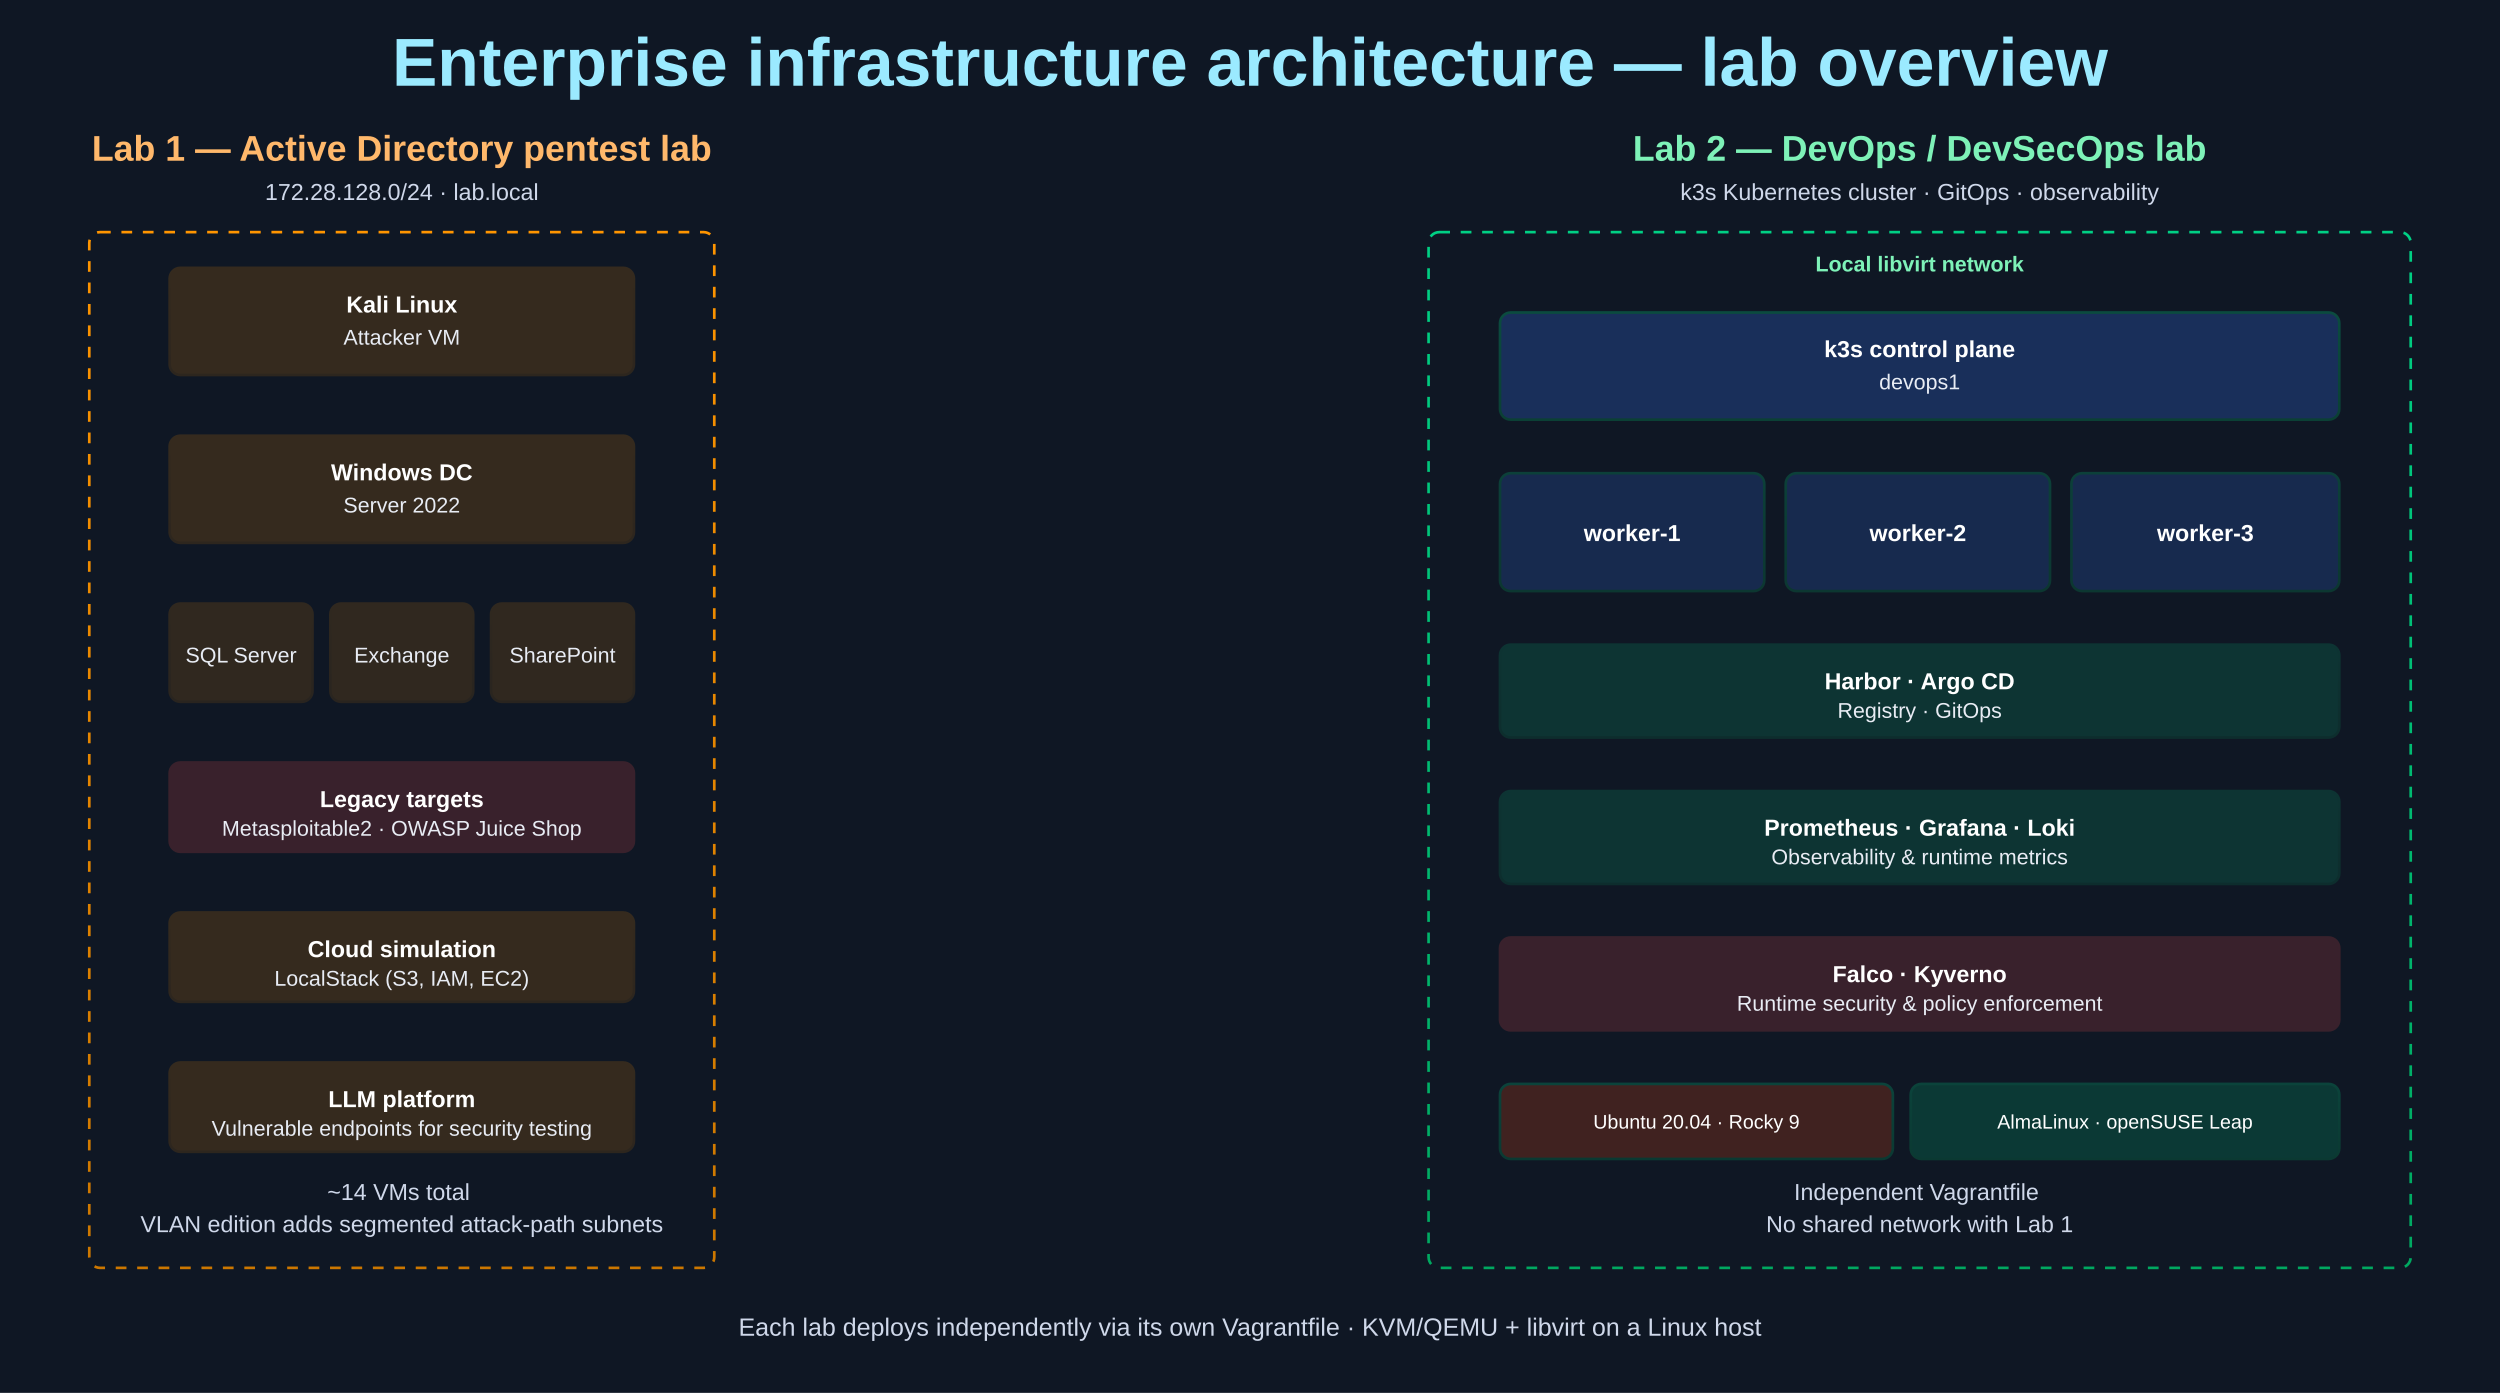
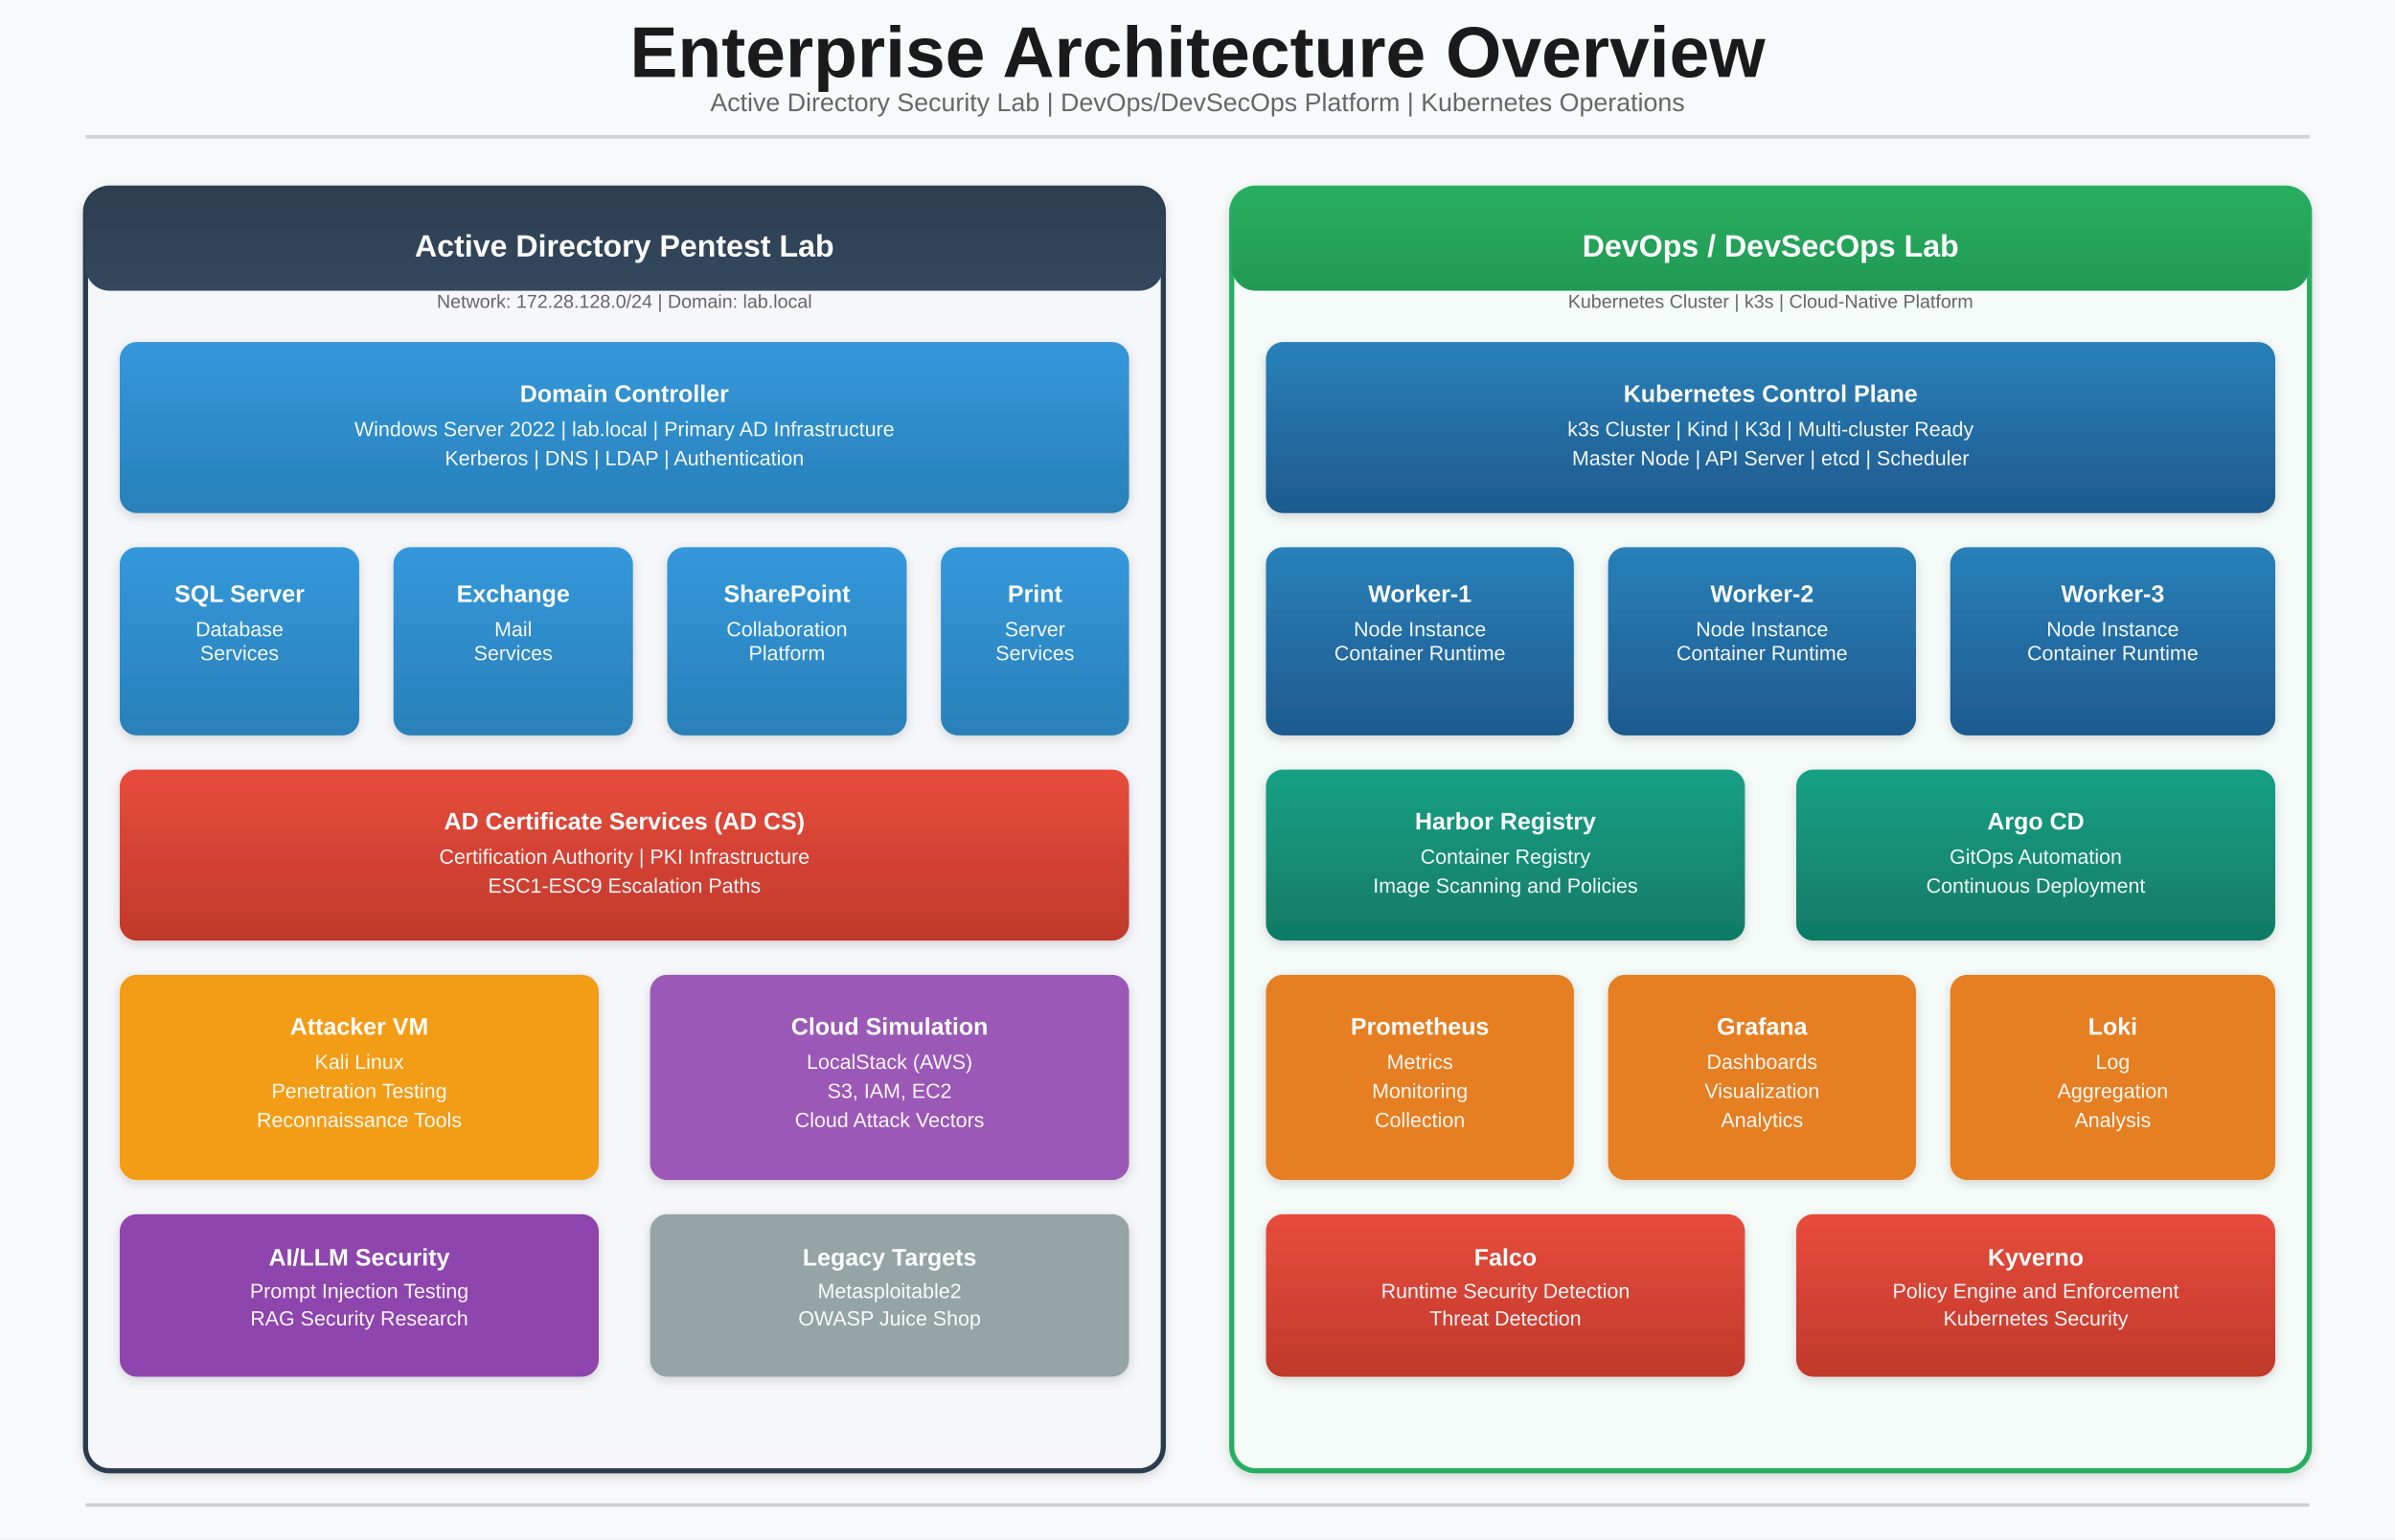
- <svg xmlns="http://www.w3.org/2000/svg" viewBox="0 0 1400 780">
+ <svg xmlns="http://www.w3.org/2000/svg" viewBox="0 0 1400 900">
  <defs>
-     <linearGradient id="gradientOrange" x1="0%" y1="0%" x2="0%" y2="100%">
-       <stop offset="0%" style="stop-color:#ff9500;stop-opacity:1" />
-       <stop offset="100%" style="stop-color:#cc7700;stop-opacity:1" />
+     <style type="text/css">
+       
+       .title { font-size: 42px; font-weight: 800; fill: #1a1a1a; font-family: Arial, sans-serif; text-anchor: middle; }
+       .subtitle { font-size: 15px; font-weight: 500; fill: #666666; font-family: Arial, sans-serif; text-anchor: middle; }
+       .section-title { font-size: 18px; font-weight: 700; fill: #ffffff; font-family: Arial, sans-serif; }
+       .component-title { font-size: 14px; font-weight: 700; fill: #ffffff; font-family: Arial, sans-serif; }
+       .component-text { font-size: 12px; fill: #ffffff; font-family: Arial, sans-serif; opacity: 0.95; }
+       .label { font-size: 13px; fill: #2c3e50; font-family: Arial, sans-serif; font-weight: 600; }
+       .small-label { font-size: 11px; fill: #666666; font-family: Arial, sans-serif; }
+       
+     </style>
+     <linearGradient id="grad-lab1-dark" x1="0%" y1="0%" x2="0%" y2="100%">
+       <stop offset="0%" style="stop-color:#2c3e50;stop-opacity:1" />
+       <stop offset="100%" style="stop-color:#34495e;stop-opacity:1" />
    </linearGradient>
-     <linearGradient id="gradientGreen" x1="0%" y1="0%" x2="0%" y2="100%">
-       <stop offset="0%" style="stop-color:#00d084;stop-opacity:1" />
-       <stop offset="100%" style="stop-color:#00a860;stop-opacity:1" />
+     <linearGradient id="grad-ad-component" x1="0%" y1="0%" x2="0%" y2="100%">
+       <stop offset="0%" style="stop-color:#3498db;stop-opacity:1" />
+       <stop offset="100%" style="stop-color:#2980b9;stop-opacity:1" />
    </linearGradient>
-     <style>
-       .title { font-size: 38px; font-weight: 700; fill: #9beaff; font-family: "Helvetica Neue", Arial, sans-serif; text-anchor: middle; }
-       .section-title { font-size: 20px; font-weight: 700; fill: #ffb86b; font-family: "Helvetica Neue", Arial, sans-serif; text-anchor: middle; }
-       .section-title-green { font-size: 20px; font-weight: 700; fill: #7ef2b8; font-family: "Helvetica Neue", Arial, sans-serif; text-anchor: middle; }
-       .box-title { font-size: 13px; font-weight: 700; fill: #ffffff; font-family: "Helvetica Neue", Arial, sans-serif; text-anchor: middle; }
-       .box-text { font-size: 12px; fill: #e8ecf4; font-family: "Helvetica Neue", Arial, sans-serif; text-anchor: middle; }
-       .tile-text { font-size: 11px; fill: #ffffff; font-family: "Helvetica Neue", Arial, sans-serif; text-anchor: middle; }
-       .description { font-size: 13px; fill: #cfd8ea; font-family: "Helvetica Neue", Arial, sans-serif; text-anchor: middle; }
-       .network-label { font-size: 12px; fill: #7ef2b8; font-family: "Helvetica Neue", Arial, sans-serif; font-weight: 700; text-anchor: middle; }
-       .box { stroke-width: 1.5; rx: 6; ry: 6; }
-       .border-orange { stroke: url(#gradientOrange); }
-       .border-green { stroke: url(#gradientGreen); }
-       .bg-dark { fill: #0f1724; }
-     </style>
+     <linearGradient id="grad-security" x1="0%" y1="0%" x2="0%" y2="100%">
+       <stop offset="0%" style="stop-color:#e74c3c;stop-opacity:1" />
+       <stop offset="100%" style="stop-color:#c0392b;stop-opacity:1" />
+     </linearGradient>
+     <linearGradient id="grad-lab2-dark" x1="0%" y1="0%" x2="0%" y2="100%">
+       <stop offset="0%" style="stop-color:#27ae60;stop-opacity:1" />
+       <stop offset="100%" style="stop-color:#229954;stop-opacity:1" />
+     </linearGradient>
+     <linearGradient id="grad-k8s-component" x1="0%" y1="0%" x2="0%" y2="100%">
+       <stop offset="0%" style="stop-color:#2980b9;stop-opacity:1" />
+       <stop offset="100%" style="stop-color:#1e5a8e;stop-opacity:1" />
+     </linearGradient>
+     <linearGradient id="grad-devops-accent" x1="0%" y1="0%" x2="0%" y2="100%">
+       <stop offset="0%" style="stop-color:#16a085;stop-opacity:1" />
+       <stop offset="100%" style="stop-color:#117a65;stop-opacity:1" />
+     </linearGradient>
+     <filter id="shadow" x="-50%" y="-50%" width="200%" height="200%">
+       <feDropShadow dx="0" dy="2" stdDeviation="3" flood-opacity="0.15" />
+     </filter>
  </defs>
-   <rect width="1400" height="780" class="bg-dark" />
-   <text x="700" y="48" class="title">Enterprise infrastructure architecture — lab overview</text>
-   <text x="225" y="90" class="section-title">Lab 1 — Active Directory pentest lab</text>
-   <text x="225" y="112" class="description">172.28.128.0/24 · lab.local</text>
-   <rect x="50" y="130" width="350" height="580" class="box border-orange" fill="none" stroke-dasharray="6,6" />
-   <rect x="95" y="150" width="260" height="60" class="box border-orange" fill="#ff9500" opacity="0.16" />
-   <text x="225" y="175" class="box-title">Kali Linux</text>
-   <text x="225" y="193" class="box-text">Attacker VM</text>
-   <rect x="95" y="244" width="260" height="60" class="box border-orange" fill="#ff9500" opacity="0.16" />
-   <text x="225" y="269" class="box-title">Windows DC</text>
-   <text x="225" y="287" class="box-text">Server 2022</text>
-   <rect x="95" y="338" width="80" height="55" class="box border-orange" fill="#ff9500" opacity="0.14" />
-   <text x="135" y="371" class="box-text">SQL Server</text>
-   <rect x="185" y="338" width="80" height="55" class="box border-orange" fill="#ff9500" opacity="0.14" />
-   <text x="225" y="371" class="box-text">Exchange</text>
-   <rect x="275" y="338" width="80" height="55" class="box border-orange" fill="#ff9500" opacity="0.14" />
-   <text x="315" y="371" class="box-text">SharePoint</text>
-   <rect x="95" y="427" width="260" height="50" class="box" stroke="#e24b4a" fill="#e24b4a" opacity="0.20" />
-   <text x="225" y="452" class="box-title">Legacy targets</text>
-   <text x="225" y="468" class="box-text">Metasploitable2 · OWASP Juice Shop</text>
-   <rect x="95" y="511" width="260" height="50" class="box border-orange" fill="#ff9500" opacity="0.16" />
-   <text x="225" y="536" class="box-title">Cloud simulation</text>
-   <text x="225" y="552" class="box-text">LocalStack (S3, IAM, EC2)</text>
-   <rect x="95" y="595" width="260" height="50" class="box border-orange" fill="#ff9500" opacity="0.16" />
-   <text x="225" y="620" class="box-title">LLM platform</text>
-   <text x="225" y="636" class="box-text">Vulnerable endpoints for security testing</text>
-   <text x="225" y="672" class="description">
-     <tspan x="225" dy="0">~14 VMs total</tspan>
-     <tspan x="225" dy="18">VLAN edition adds segmented attack-path subnets</tspan>
-   </text>
-   <text x="1075" y="90" class="section-title-green">Lab 2 — DevOps / DevSecOps lab</text>
-   <text x="1075" y="112" class="description">k3s Kubernetes cluster · GitOps · observability</text>
-   <rect x="800" y="130" width="550" height="580" class="box border-green" fill="none" stroke-dasharray="6,6" />
-   <text x="1075" y="152" class="network-label">Local libvirt network</text>
-   <rect x="840" y="175" width="470" height="60" class="box border-green" fill="#326ce5" opacity="0.28" />
-   <text x="1075" y="200" class="box-title">k3s control plane</text>
-   <text x="1075" y="218" class="box-text">devops1</text>
-   <rect x="840" y="265" width="148" height="66" class="box border-green" fill="#326ce5" opacity="0.22" />
-   <text x="914" y="303" class="box-title">worker-1</text>
-   <rect x="1000" y="265" width="148" height="66" class="box border-green" fill="#326ce5" opacity="0.22" />
-   <text x="1074" y="303" class="box-title">worker-2</text>
-   <rect x="1160" y="265" width="150" height="66" class="box border-green" fill="#326ce5" opacity="0.22" />
-   <text x="1235" y="303" class="box-title">worker-3</text>
-   <rect x="840" y="361" width="470" height="52" class="box border-green" fill="#00d084" opacity="0.16" />
-   <text x="1075" y="386" class="box-title">Harbor · Argo CD</text>
-   <text x="1075" y="402" class="box-text">Registry · GitOps</text>
-   <rect x="840" y="443" width="470" height="52" class="box border-green" fill="#00d084" opacity="0.16" />
-   <text x="1075" y="468" class="box-title">Prometheus · Grafana · Loki</text>
-   <text x="1075" y="484" class="box-text">Observability &amp; runtime metrics</text>
-   <rect x="840" y="525" width="470" height="52" class="box" stroke="#e24b4a" fill="#e24b4a" opacity="0.20" />
-   <text x="1075" y="550" class="box-title">Falco · Kyverno</text>
-   <text x="1075" y="566" class="box-text">Runtime security &amp; policy enforcement</text>
-   <rect x="840" y="607" width="220" height="42" class="box border-green" fill="#dd4814" opacity="0.24" />
-   <text x="950" y="632" class="tile-text">Ubuntu 20.04 · Rocky 9</text>
-   <rect x="1070" y="607" width="240" height="42" class="box border-green" fill="#00a86b" opacity="0.24" />
-   <text x="1190" y="632" class="tile-text">AlmaLinux · openSUSE Leap</text>
-   <text x="1075" y="672" class="description">
-     <tspan x="1075" dy="0">Independent Vagrantfile</tspan>
-     <tspan x="1075" dy="18">No shared network with Lab 1</tspan>
-   </text>
-   <text x="700" y="748" class="description" style="font-size:14px;">Each lab deploys independently via its own Vagrantfile · KVM/QEMU + libvirt on a Linux host</text>
+   <rect width="1400" height="900" fill="#f8f9fa" />
+   <text x="700" y="45" class="title">Enterprise Architecture Overview</text>
+   <text x="700" y="65" class="subtitle">Active Directory Security Lab | DevOps/DevSecOps Platform | Kubernetes Operations</text>
+   <line x1="50" y1="80" x2="1350" y2="80" stroke="#d0d0d0" stroke-width="2" />
+   <g filter="url(#shadow)">
+     <rect x="50" y="110" width="630" height="750" rx="14" fill="#f5f7fa" stroke="#2c3e50" stroke-width="3" />
+   </g>
+   <rect x="50" y="110" width="630" height="60" rx="14" fill="url(#grad-lab1-dark)" />
+   <text x="365" y="150" text-anchor="middle" class="section-title">Active Directory Pentest Lab</text>
+   <text x="365" y="180" text-anchor="middle" class="small-label">Network: 172.28.128.0/24 | Domain: lab.local</text>
+   <g filter="url(#shadow)">
+     <rect x="70" y="200" width="590" height="100" rx="10" fill="url(#grad-ad-component)" />
+   </g>
+   <text x="365" y="235" text-anchor="middle" class="component-title">Domain Controller</text>
+   <text x="365" y="255" text-anchor="middle" class="component-text">Windows Server 2022 | lab.local | Primary AD Infrastructure</text>
+   <text x="365" y="272" text-anchor="middle" class="component-text">Kerberos | DNS | LDAP | Authentication</text>
+   <g filter="url(#shadow)">
+     <rect x="70" y="320" width="140" height="110" rx="10" fill="url(#grad-ad-component)" />
+   </g>
+   <text x="140" y="352" text-anchor="middle" class="component-title">SQL Server</text>
+   <text x="140" y="372" text-anchor="middle" class="component-text">Database</text>
+   <text x="140" y="386" text-anchor="middle" class="component-text">Services</text>
+   <g filter="url(#shadow)">
+     <rect x="230" y="320" width="140" height="110" rx="10" fill="url(#grad-ad-component)" />
+   </g>
+   <text x="300" y="352" text-anchor="middle" class="component-title">Exchange</text>
+   <text x="300" y="372" text-anchor="middle" class="component-text">Mail</text>
+   <text x="300" y="386" text-anchor="middle" class="component-text">Services</text>
+   <g filter="url(#shadow)">
+     <rect x="390" y="320" width="140" height="110" rx="10" fill="url(#grad-ad-component)" />
+   </g>
+   <text x="460" y="352" text-anchor="middle" class="component-title">SharePoint</text>
+   <text x="460" y="372" text-anchor="middle" class="component-text">Collaboration</text>
+   <text x="460" y="386" text-anchor="middle" class="component-text">Platform</text>
+   <g filter="url(#shadow)">
+     <rect x="550" y="320" width="110" height="110" rx="10" fill="url(#grad-ad-component)" />
+   </g>
+   <text x="605" y="352" text-anchor="middle" class="component-title">Print</text>
+   <text x="605" y="372" text-anchor="middle" class="component-text">Server</text>
+   <text x="605" y="386" text-anchor="middle" class="component-text">Services</text>
+   <g filter="url(#shadow)">
+     <rect x="70" y="450" width="590" height="100" rx="10" fill="url(#grad-security)" />
+   </g>
+   <text x="365" y="485" text-anchor="middle" class="component-title">AD Certificate Services (AD CS)</text>
+   <text x="365" y="505" text-anchor="middle" class="component-text">Certification Authority | PKI Infrastructure</text>
+   <text x="365" y="522" text-anchor="middle" class="component-text">ESC1-ESC9 Escalation Paths</text>
+   <g filter="url(#shadow)">
+     <rect x="70" y="570" width="280" height="120" rx="10" fill="#f39c12" />
+   </g>
+   <text x="210" y="605" text-anchor="middle" class="component-title">Attacker VM</text>
+   <text x="210" y="625" text-anchor="middle" class="component-text">Kali Linux</text>
+   <text x="210" y="642" text-anchor="middle" class="component-text">Penetration Testing</text>
+   <text x="210" y="659" text-anchor="middle" class="component-text">Reconnaissance Tools</text>
+   <g filter="url(#shadow)">
+     <rect x="380" y="570" width="280" height="120" rx="10" fill="#9b59b6" />
+   </g>
+   <text x="520" y="605" text-anchor="middle" class="component-title">Cloud Simulation</text>
+   <text x="520" y="625" text-anchor="middle" class="component-text">LocalStack (AWS)</text>
+   <text x="520" y="642" text-anchor="middle" class="component-text">S3, IAM, EC2</text>
+   <text x="520" y="659" text-anchor="middle" class="component-text">Cloud Attack Vectors</text>
+   <g filter="url(#shadow)">
+     <rect x="70" y="710" width="280" height="95" rx="10" fill="#8e44ad" />
+   </g>
+   <text x="210" y="740" text-anchor="middle" class="component-title">AI/LLM Security</text>
+   <text x="210" y="759" text-anchor="middle" class="component-text">Prompt Injection Testing</text>
+   <text x="210" y="775" text-anchor="middle" class="component-text">RAG Security Research</text>
+   <g filter="url(#shadow)">
+     <rect x="380" y="710" width="280" height="95" rx="10" fill="#95a5a6" />
+   </g>
+   <text x="520" y="740" text-anchor="middle" class="component-title">Legacy Targets</text>
+   <text x="520" y="759" text-anchor="middle" class="component-text">Metasploitable2</text>
+   <text x="520" y="775" text-anchor="middle" class="component-text">OWASP Juice Shop</text>
+   <g filter="url(#shadow)">
+     <rect x="720" y="110" width="630" height="750" rx="14" fill="#f5fbf8" stroke="#27ae60" stroke-width="3" />
+   </g>
+   <rect x="720" y="110" width="630" height="60" rx="14" fill="url(#grad-lab2-dark)" />
+   <text x="1035" y="150" text-anchor="middle" class="section-title">DevOps / DevSecOps Lab</text>
+   <text x="1035" y="180" text-anchor="middle" class="small-label">Kubernetes Cluster | k3s | Cloud-Native Platform</text>
+   <g filter="url(#shadow)">
+     <rect x="740" y="200" width="590" height="100" rx="10" fill="url(#grad-k8s-component)" />
+   </g>
+   <text x="1035" y="235" text-anchor="middle" class="component-title">Kubernetes Control Plane</text>
+   <text x="1035" y="255" text-anchor="middle" class="component-text">k3s Cluster | Kind | K3d | Multi-cluster Ready</text>
+   <text x="1035" y="272" text-anchor="middle" class="component-text">Master Node | API Server | etcd | Scheduler</text>
+   <g filter="url(#shadow)">
+     <rect x="740" y="320" width="180" height="110" rx="10" fill="url(#grad-k8s-component)" />
+   </g>
+   <text x="830" y="352" text-anchor="middle" class="component-title">Worker-1</text>
+   <text x="830" y="372" text-anchor="middle" class="component-text">Node Instance</text>
+   <text x="830" y="386" text-anchor="middle" class="component-text">Container Runtime</text>
+   <g filter="url(#shadow)">
+     <rect x="940" y="320" width="180" height="110" rx="10" fill="url(#grad-k8s-component)" />
+   </g>
+   <text x="1030" y="352" text-anchor="middle" class="component-title">Worker-2</text>
+   <text x="1030" y="372" text-anchor="middle" class="component-text">Node Instance</text>
+   <text x="1030" y="386" text-anchor="middle" class="component-text">Container Runtime</text>
+   <g filter="url(#shadow)">
+     <rect x="1140" y="320" width="190" height="110" rx="10" fill="url(#grad-k8s-component)" />
+   </g>
+   <text x="1235" y="352" text-anchor="middle" class="component-title">Worker-3</text>
+   <text x="1235" y="372" text-anchor="middle" class="component-text">Node Instance</text>
+   <text x="1235" y="386" text-anchor="middle" class="component-text">Container Runtime</text>
+   <g filter="url(#shadow)">
+     <rect x="740" y="450" width="280" height="100" rx="10" fill="url(#grad-devops-accent)" />
+   </g>
+   <text x="880" y="485" text-anchor="middle" class="component-title">Harbor Registry</text>
+   <text x="880" y="505" text-anchor="middle" class="component-text">Container Registry</text>
+   <text x="880" y="522" text-anchor="middle" class="component-text">Image Scanning and Policies</text>
+   <g filter="url(#shadow)">
+     <rect x="1050" y="450" width="280" height="100" rx="10" fill="url(#grad-devops-accent)" />
+   </g>
+   <text x="1190" y="485" text-anchor="middle" class="component-title">Argo CD</text>
+   <text x="1190" y="505" text-anchor="middle" class="component-text">GitOps Automation</text>
+   <text x="1190" y="522" text-anchor="middle" class="component-text">Continuous Deployment</text>
+   <g filter="url(#shadow)">
+     <rect x="740" y="570" width="180" height="120" rx="10" fill="#e67e22" />
+   </g>
+   <text x="830" y="605" text-anchor="middle" class="component-title">Prometheus</text>
+   <text x="830" y="625" text-anchor="middle" class="component-text">Metrics</text>
+   <text x="830" y="642" text-anchor="middle" class="component-text">Monitoring</text>
+   <text x="830" y="659" text-anchor="middle" class="component-text">Collection</text>
+   <g filter="url(#shadow)">
+     <rect x="940" y="570" width="180" height="120" rx="10" fill="#e67e22" />
+   </g>
+   <text x="1030" y="605" text-anchor="middle" class="component-title">Grafana</text>
+   <text x="1030" y="625" text-anchor="middle" class="component-text">Dashboards</text>
+   <text x="1030" y="642" text-anchor="middle" class="component-text">Visualization</text>
+   <text x="1030" y="659" text-anchor="middle" class="component-text">Analytics</text>
+   <g filter="url(#shadow)">
+     <rect x="1140" y="570" width="190" height="120" rx="10" fill="#e67e22" />
+   </g>
+   <text x="1235" y="605" text-anchor="middle" class="component-title">Loki</text>
+   <text x="1235" y="625" text-anchor="middle" class="component-text">Log</text>
+   <text x="1235" y="642" text-anchor="middle" class="component-text">Aggregation</text>
+   <text x="1235" y="659" text-anchor="middle" class="component-text">Analysis</text>
+   <g filter="url(#shadow)">
+     <rect x="740" y="710" width="280" height="95" rx="10" fill="url(#grad-security)" />
+   </g>
+   <text x="880" y="740" text-anchor="middle" class="component-title">Falco</text>
+   <text x="880" y="759" text-anchor="middle" class="component-text">Runtime Security Detection</text>
+   <text x="880" y="775" text-anchor="middle" class="component-text">Threat Detection</text>
+   <g filter="url(#shadow)">
+     <rect x="1050" y="710" width="280" height="95" rx="10" fill="url(#grad-security)" />
+   </g>
+   <text x="1190" y="740" text-anchor="middle" class="component-title">Kyverno</text>
+   <text x="1190" y="759" text-anchor="middle" class="component-text">Policy Engine and Enforcement</text>
+   <text x="1190" y="775" text-anchor="middle" class="component-text">Kubernetes Security</text>
+   <line x1="50" y1="880" x2="1350" y2="880" stroke="#d0d0d0" stroke-width="2" />
</svg>
